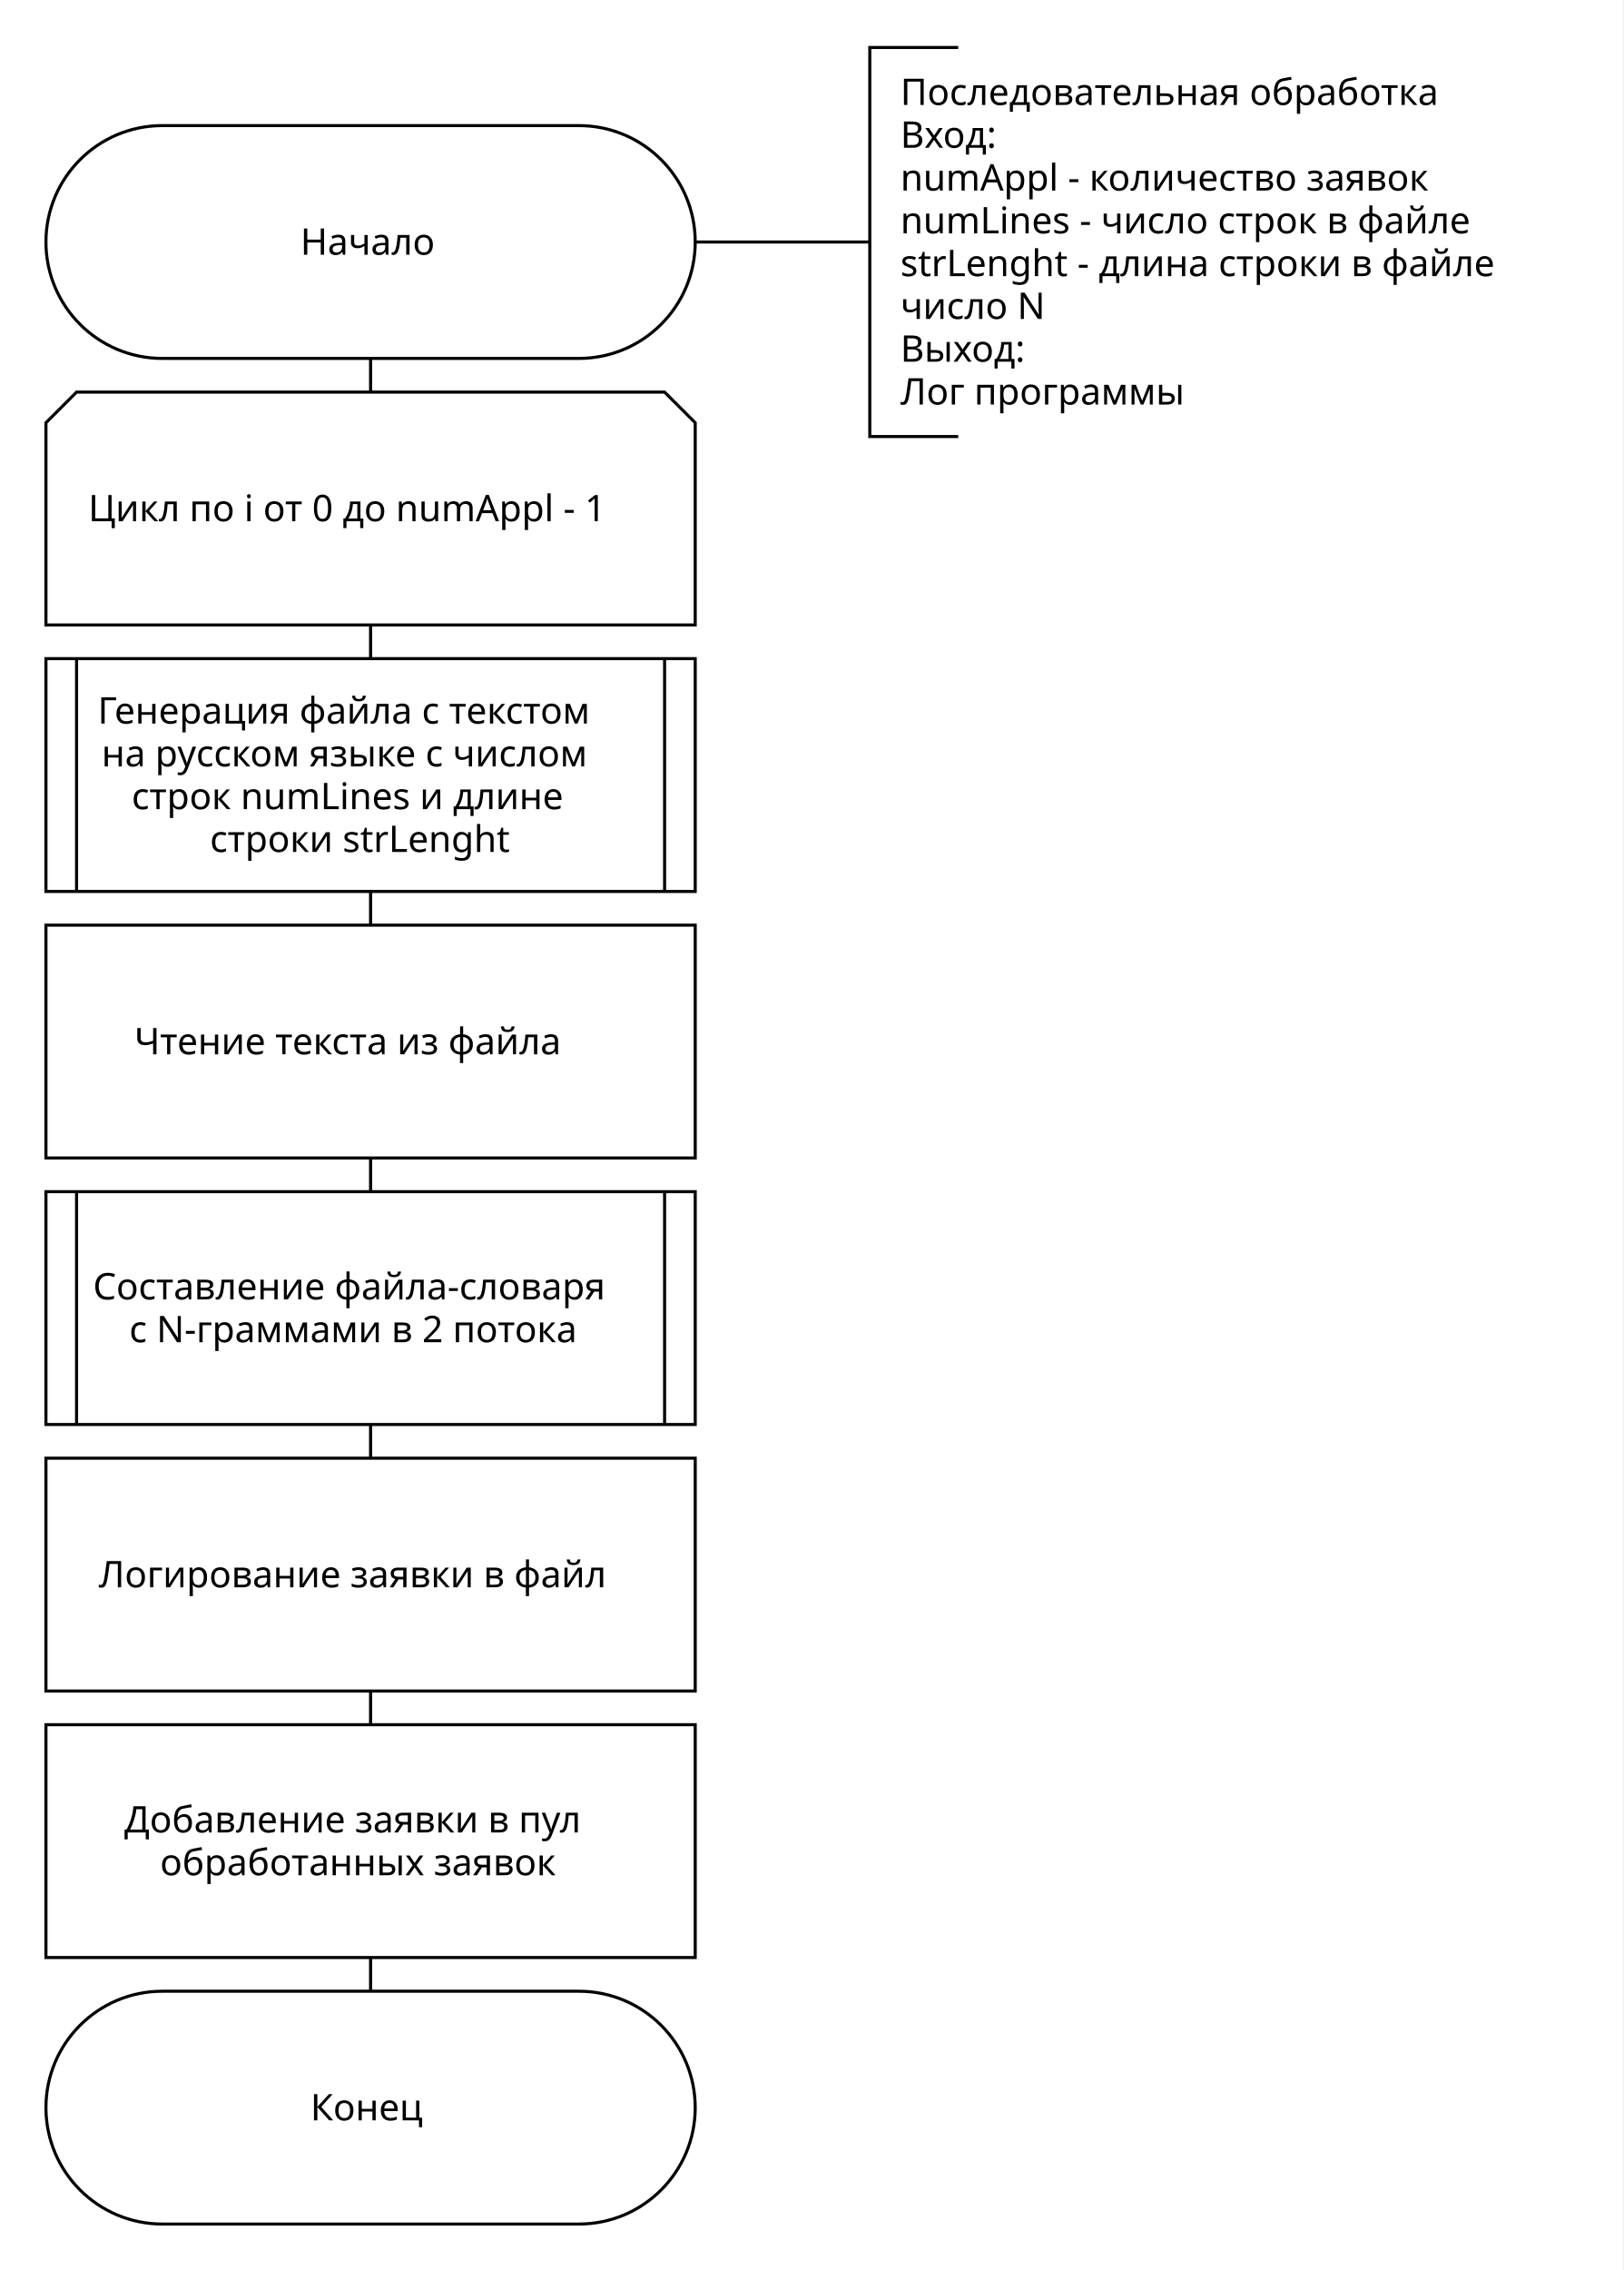
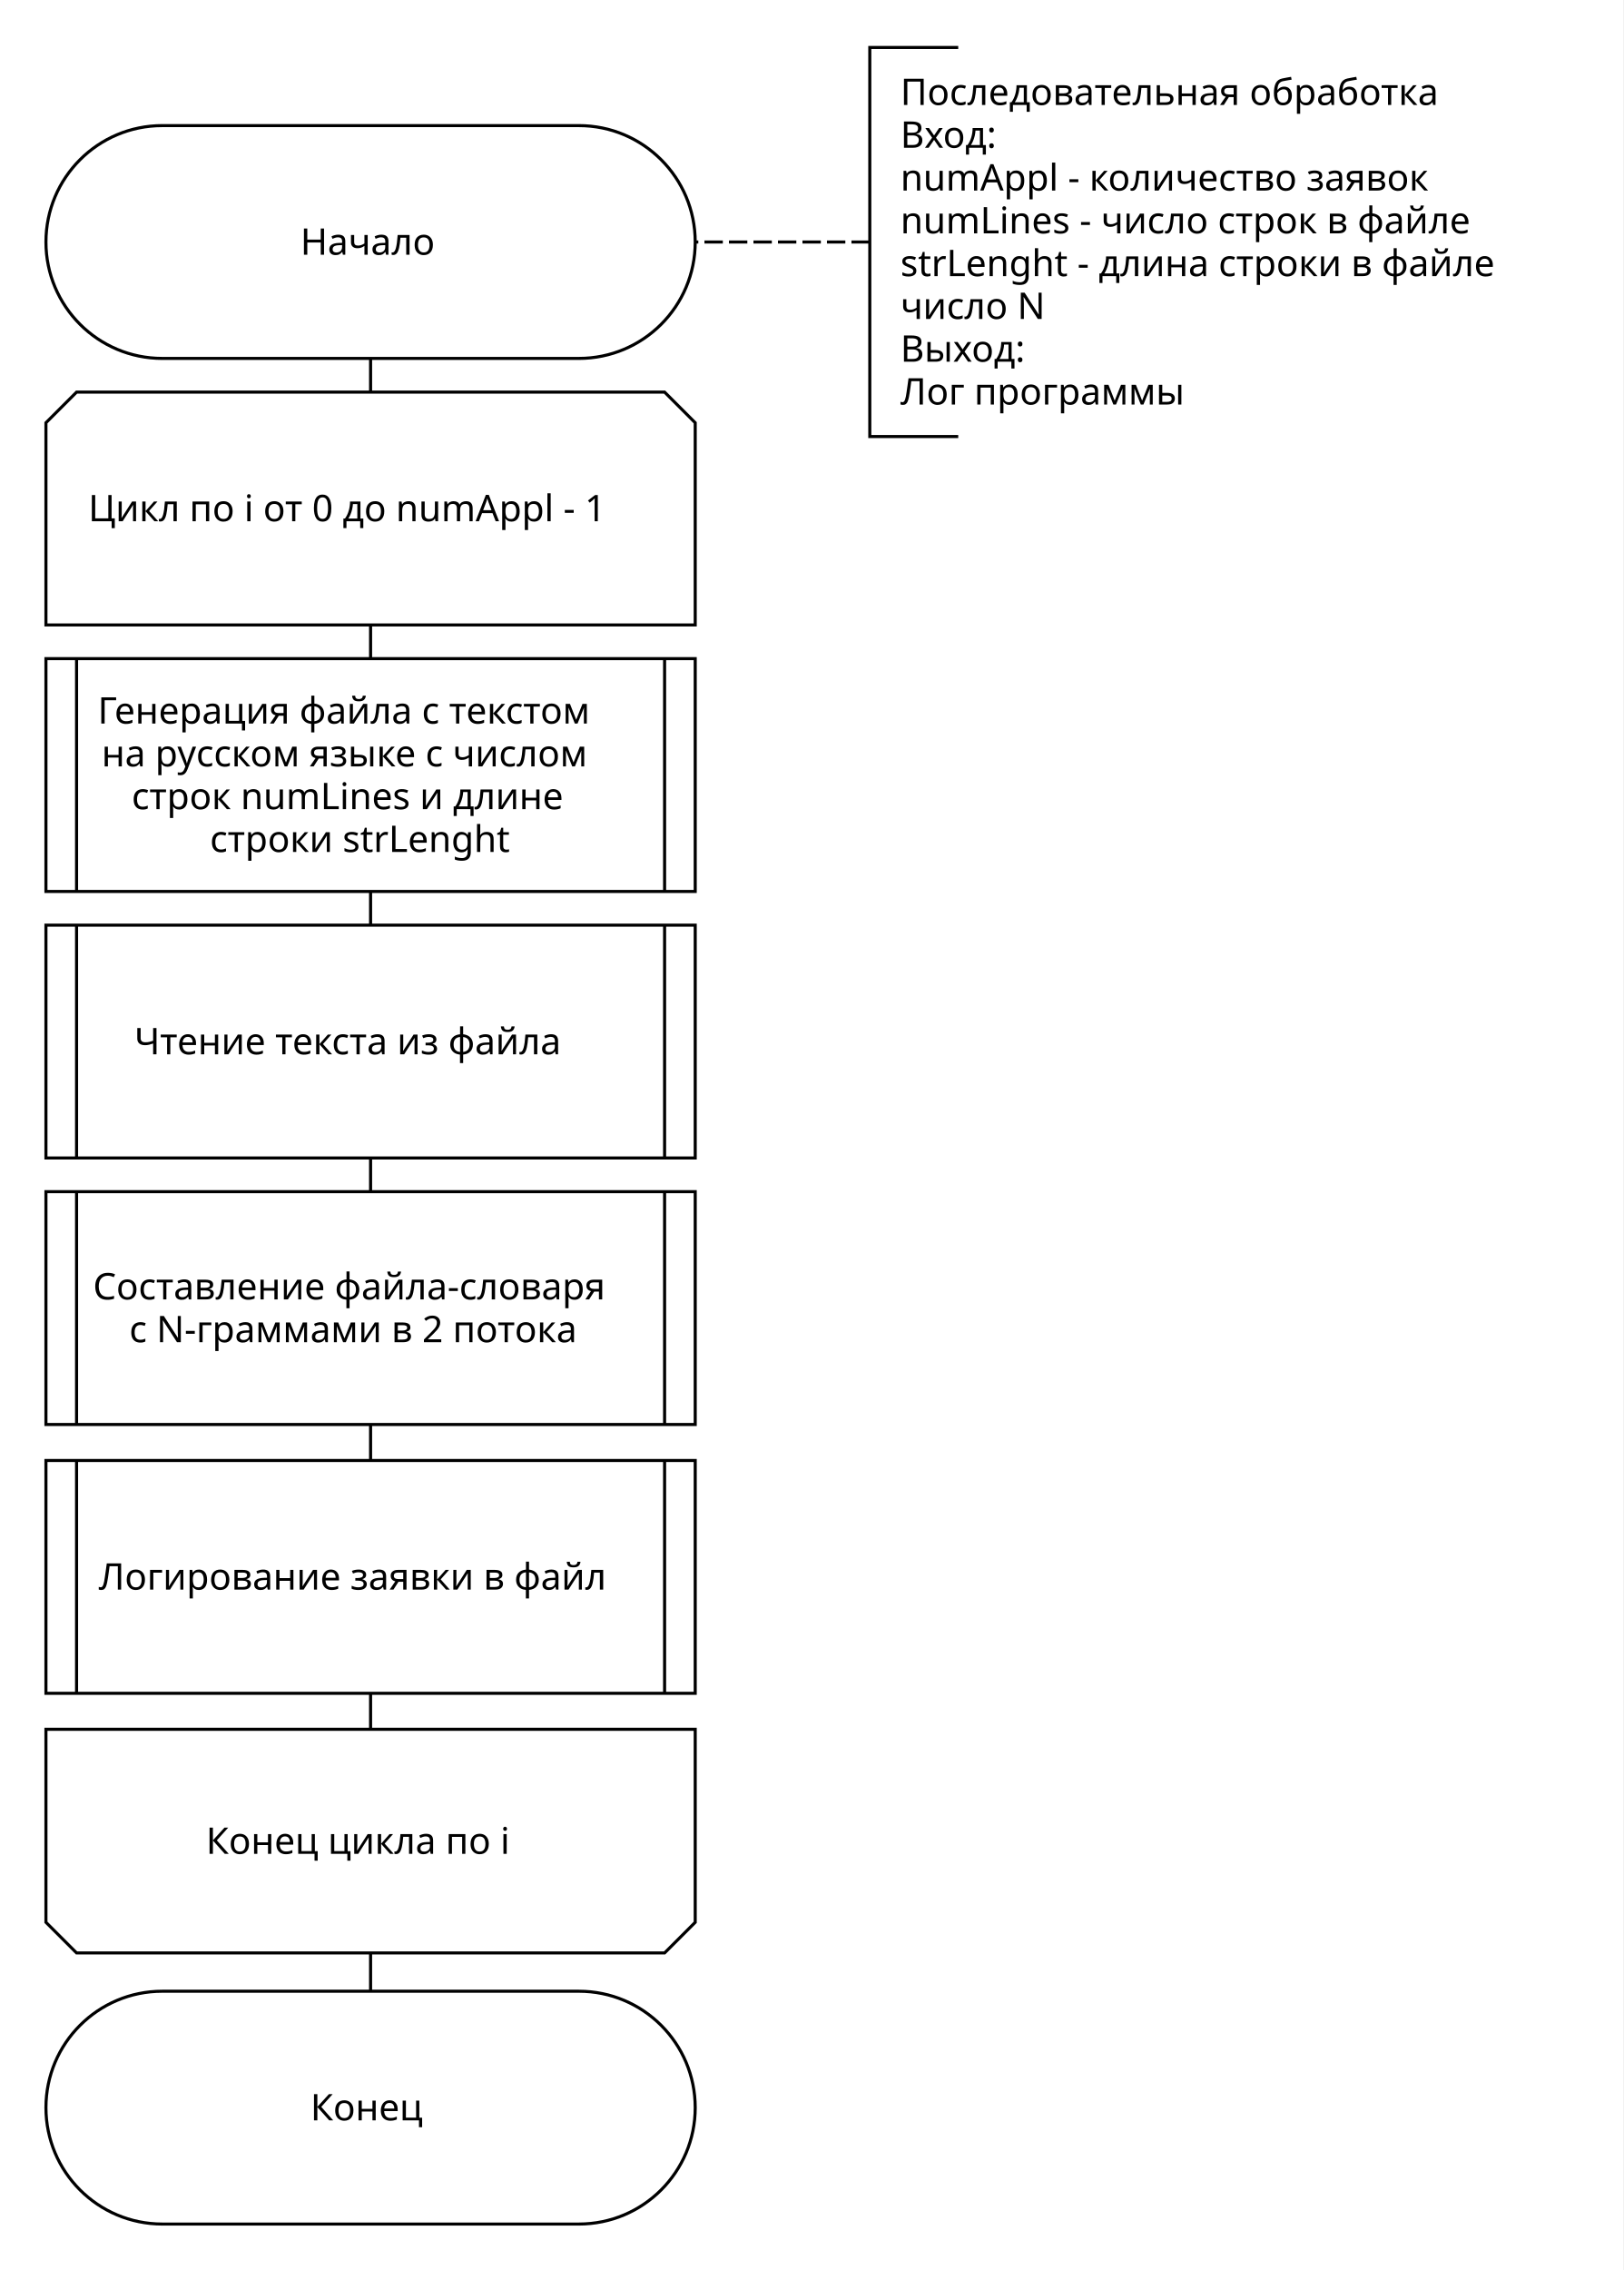
<svg xmlns="http://www.w3.org/2000/svg" fill-opacity="1" color-rendering="auto" color-interpolation="auto" text-rendering="auto" stroke="black" stroke-linecap="square" width="530" stroke-miterlimit="10" shape-rendering="auto" stroke-opacity="1" fill="black" stroke-dasharray="none" font-weight="normal" stroke-width="1" height="741" font-family="'Dialog'" font-style="normal" stroke-linejoin="miter" font-size="12px" stroke-dashoffset="0" image-rendering="auto">
  <defs id="genericDefs" />
  <g>
    <defs id="defs1">
      <clipPath clipPathUnits="userSpaceOnUse" id="clipPath1">
        <path d="M0 0 L530 0 L530 741 L0 741 L0 0 Z" />
      </clipPath>
      <clipPath clipPathUnits="userSpaceOnUse" id="clipPath2">
        <path d="M515 88 L1045 88 L1045 829 L515 829 L515 88 Z" />
      </clipPath>
    </defs>
    <g fill="white" text-rendering="geometricPrecision" shape-rendering="geometricPrecision" transform="translate(-515,-88)" stroke="white">
      <rect x="515" width="530" height="741" y="88" clip-path="url(#clipPath2)" stroke="none" />
    </g>
    <g text-rendering="geometricPrecision" stroke-miterlimit="1.45" shape-rendering="geometricPrecision" transform="matrix(1,0,0,1,-515,-88)" stroke-linecap="butt">
      <rect x="530" y="129" clip-path="url(#clipPath2)" fill="none" width="212" rx="38" ry="38" height="76" />
      <text x="613.084" xml:space="preserve" y="171.154" clip-path="url(#clipPath2)" font-family="sans-serif" stroke="none">Начало</text>
    </g>
    <g text-rendering="geometricPrecision" stroke-miterlimit="1.45" shape-rendering="geometricPrecision" transform="matrix(1,0,0,1,-515,-88)" stroke-linecap="butt">
      <path fill="none" d="M827.875 103.5 L799 103.5 L799 230.5 L827.875 230.5" clip-path="url(#clipPath2)" />
      <text x="809.005" xml:space="preserve" y="122.264" clip-path="url(#clipPath2)" font-family="sans-serif" stroke="none">Последовательная обработка</text>
      <text x="809.005" xml:space="preserve" y="136.232" clip-path="url(#clipPath2)" font-family="sans-serif" stroke="none">Вход:</text>
      <text x="809.005" xml:space="preserve" y="150.201" clip-path="url(#clipPath2)" font-family="sans-serif" stroke="none">numAppl - количество заявок</text>
      <text x="809.005" xml:space="preserve" y="164.17" clip-path="url(#clipPath2)" font-family="sans-serif" stroke="none">numLines - число строк в файле</text>
      <text x="809.005" xml:space="preserve" y="178.139" clip-path="url(#clipPath2)" font-family="sans-serif" stroke="none">strLenght - длина строки в файле</text>
      <text x="809.005" xml:space="preserve" y="192.107" clip-path="url(#clipPath2)" font-family="sans-serif" stroke="none">число N</text>
      <text x="809.005" xml:space="preserve" y="206.076" clip-path="url(#clipPath2)" font-family="sans-serif" stroke="none">Выход:</text>
      <text x="809.005" xml:space="preserve" y="220.045" clip-path="url(#clipPath2)" font-family="sans-serif" stroke="none">Лог программы</text>
    </g>
    <g text-rendering="geometricPrecision" stroke-miterlimit="1.45" shape-rendering="geometricPrecision" transform="matrix(1,0,0,1,-515,-88)" stroke-linecap="butt">
      <path fill="none" d="M540 216 L732 216 L742 226 L742 292 L530 292 L530 226 Z" clip-path="url(#clipPath2)" />
      <text x="543.841" xml:space="preserve" y="258.154" clip-path="url(#clipPath2)" font-family="sans-serif" stroke="none">Цикл по i от 0 до numAppl - 1</text>
    </g>
    <g text-rendering="geometricPrecision" stroke-miterlimit="1.45" shape-rendering="geometricPrecision" transform="matrix(1,0,0,1,-515,-88)" stroke-linecap="butt">
      <rect fill="none" x="530" width="212" height="76" y="303" clip-path="url(#clipPath2)" />
      <path fill="none" d="M540 303 L540 379 M732 303 L732 379 M540 303 Z" clip-path="url(#clipPath2)" />
      <text x="546.917" xml:space="preserve" y="324.201" clip-path="url(#clipPath2)" font-family="sans-serif" stroke="none">Генерация файла с текстом</text>
      <text x="548.159" xml:space="preserve" y="338.17" clip-path="url(#clipPath2)" font-family="sans-serif" stroke="none">на русском языке с числом </text>
      <text x="557.997" xml:space="preserve" y="352.139" clip-path="url(#clipPath2)" font-family="sans-serif" stroke="none">строк numLines и длине </text>
      <text x="583.55" xml:space="preserve" y="366.107" clip-path="url(#clipPath2)" font-family="sans-serif" stroke="none">строки strLenght</text>
    </g>
    <g text-rendering="geometricPrecision" stroke-miterlimit="1.45" shape-rendering="geometricPrecision" transform="matrix(1,0,0,1,-515,-88)" stroke-linecap="butt">
-       <path fill="none" d="M530 390 L742 390 L742 466 L530 466 Z" clip-path="url(#clipPath2)" />
-       <text x="558.876" xml:space="preserve" y="432.154" clip-path="url(#clipPath2)" font-family="sans-serif" stroke="none">Чтение текста из файла</text>
-     </g>
-     <g text-rendering="geometricPrecision" stroke-miterlimit="1.45" shape-rendering="geometricPrecision" transform="matrix(1,0,0,1,-515,-88)" stroke-linecap="butt">
      <rect fill="none" x="530" width="212" height="76" y="477" clip-path="url(#clipPath2)" />
      <path fill="none" d="M540 477 L540 553 M732 477 L732 553 M540 477 Z" clip-path="url(#clipPath2)" />
      <text x="545.367" xml:space="preserve" y="512.17" clip-path="url(#clipPath2)" font-family="sans-serif" stroke="none">Составление файла-словаря</text>
      <text x="557.212" xml:space="preserve" y="526.139" clip-path="url(#clipPath2)" font-family="sans-serif" stroke="none">с N-граммами в 2 потока</text>
    </g>
    <g text-rendering="geometricPrecision" stroke-miterlimit="1.45" shape-rendering="geometricPrecision" transform="matrix(1,0,0,1,-515,-88)" stroke-linecap="butt">
-       <path fill="none" d="M530 564 L742 564 L742 640 L530 640 Z" clip-path="url(#clipPath2)" />
-       <text x="547.225" xml:space="preserve" y="606.154" clip-path="url(#clipPath2)" font-family="sans-serif" stroke="none">Логирование заявки в файл</text>
-     </g>
-     <g text-rendering="geometricPrecision" stroke-miterlimit="1.45" shape-rendering="geometricPrecision" transform="matrix(1,0,0,1,-515,-88)" stroke-linecap="butt">
      <rect x="530" y="738" clip-path="url(#clipPath2)" fill="none" width="212" rx="38" ry="38" height="76" />
      <text x="616.371" xml:space="preserve" y="780.154" clip-path="url(#clipPath2)" font-family="sans-serif" stroke="none">Конец</text>
    </g>
    <g text-rendering="geometricPrecision" stroke-miterlimit="1.45" shape-rendering="geometricPrecision" transform="matrix(1,0,0,1,-515,-88)" stroke-linecap="butt">
-       <path fill="none" d="M530 651 L742 651 L742 727 L530 727 Z" clip-path="url(#clipPath2)" />
-       <text x="555.586" xml:space="preserve" y="686.17" clip-path="url(#clipPath2)" font-family="sans-serif" stroke="none">Добавление заявки в пул</text>
-       <text x="567.252" xml:space="preserve" y="700.139" clip-path="url(#clipPath2)" font-family="sans-serif" stroke="none">обработанных заявок</text>
+       <path fill="none" d="M530 652.5 L742 652.5 L742 715.5 L732 725.5 L540 725.5 L530 715.5 Z" clip-path="url(#clipPath2)" />
+       <text x="582.269" xml:space="preserve" y="693.154" clip-path="url(#clipPath2)" font-family="sans-serif" stroke="none">Конец цикла по i</text>
    </g>
    <g text-rendering="geometricPrecision" stroke-miterlimit="1.45" shape-rendering="geometricPrecision" transform="matrix(1,0,0,1,-515,-88)" stroke-linecap="butt">
+       <rect fill="none" x="530" width="212" height="76" y="390" clip-path="url(#clipPath2)" />
+       <path fill="none" d="M540 390 L540 466 M732 390 L732 466 M540 390 Z" clip-path="url(#clipPath2)" />
+       <text x="558.876" xml:space="preserve" y="432.154" clip-path="url(#clipPath2)" font-family="sans-serif" stroke="none">Чтение текста из файла</text>
+     </g>
+     <g text-rendering="geometricPrecision" stroke-miterlimit="1.45" shape-rendering="geometricPrecision" transform="matrix(1,0,0,1,-515,-88)" stroke-linecap="butt">
+       <rect fill="none" x="530" width="212" height="76" y="564.75" clip-path="url(#clipPath2)" />
+       <path fill="none" d="M540 564.75 L540 640.75 M732 564.75 L732 640.75 M540 564.75 Z" clip-path="url(#clipPath2)" />
+       <text x="547.225" xml:space="preserve" y="606.904" clip-path="url(#clipPath2)" font-family="sans-serif" stroke="none">Логирование заявки в файл</text>
+     </g>
+     <g text-rendering="geometricPrecision" stroke-miterlimit="1.45" stroke-dasharray="6,2" shape-rendering="geometricPrecision" transform="matrix(1,0,0,1,-515,-88)" stroke-linecap="butt">
      <path fill="none" d="M799.014 167 L741.983 167" clip-path="url(#clipPath2)" />
    </g>
    <g text-rendering="geometricPrecision" stroke-miterlimit="1.45" shape-rendering="geometricPrecision" transform="matrix(1,0,0,1,-515,-88)" stroke-linecap="butt">
      <path fill="none" d="M636 205.02 L636 215.974" clip-path="url(#clipPath2)" />
      <path fill="none" d="M636 292.02 L636 302.974" clip-path="url(#clipPath2)" />
+       <path fill="none" d="M636 725.491 L636 737.97" clip-path="url(#clipPath2)" />
      <path fill="none" d="M636 379.02 L636 389.974" clip-path="url(#clipPath2)" />
      <path fill="none" d="M636 466.02 L636 476.974" clip-path="url(#clipPath2)" />
-       <path fill="none" d="M636 553.02 L636 563.974" clip-path="url(#clipPath2)" />
-       <path fill="none" d="M636 640.02 L636 650.974" clip-path="url(#clipPath2)" />
-       <path fill="none" d="M636 727.02 L636 737.974" clip-path="url(#clipPath2)" />
+       <path fill="none" d="M636 553.005 L636 564.713" clip-path="url(#clipPath2)" />
+       <path fill="none" d="M636 640.779 L636 652.505" clip-path="url(#clipPath2)" />
    </g>
  </g>
</svg>
